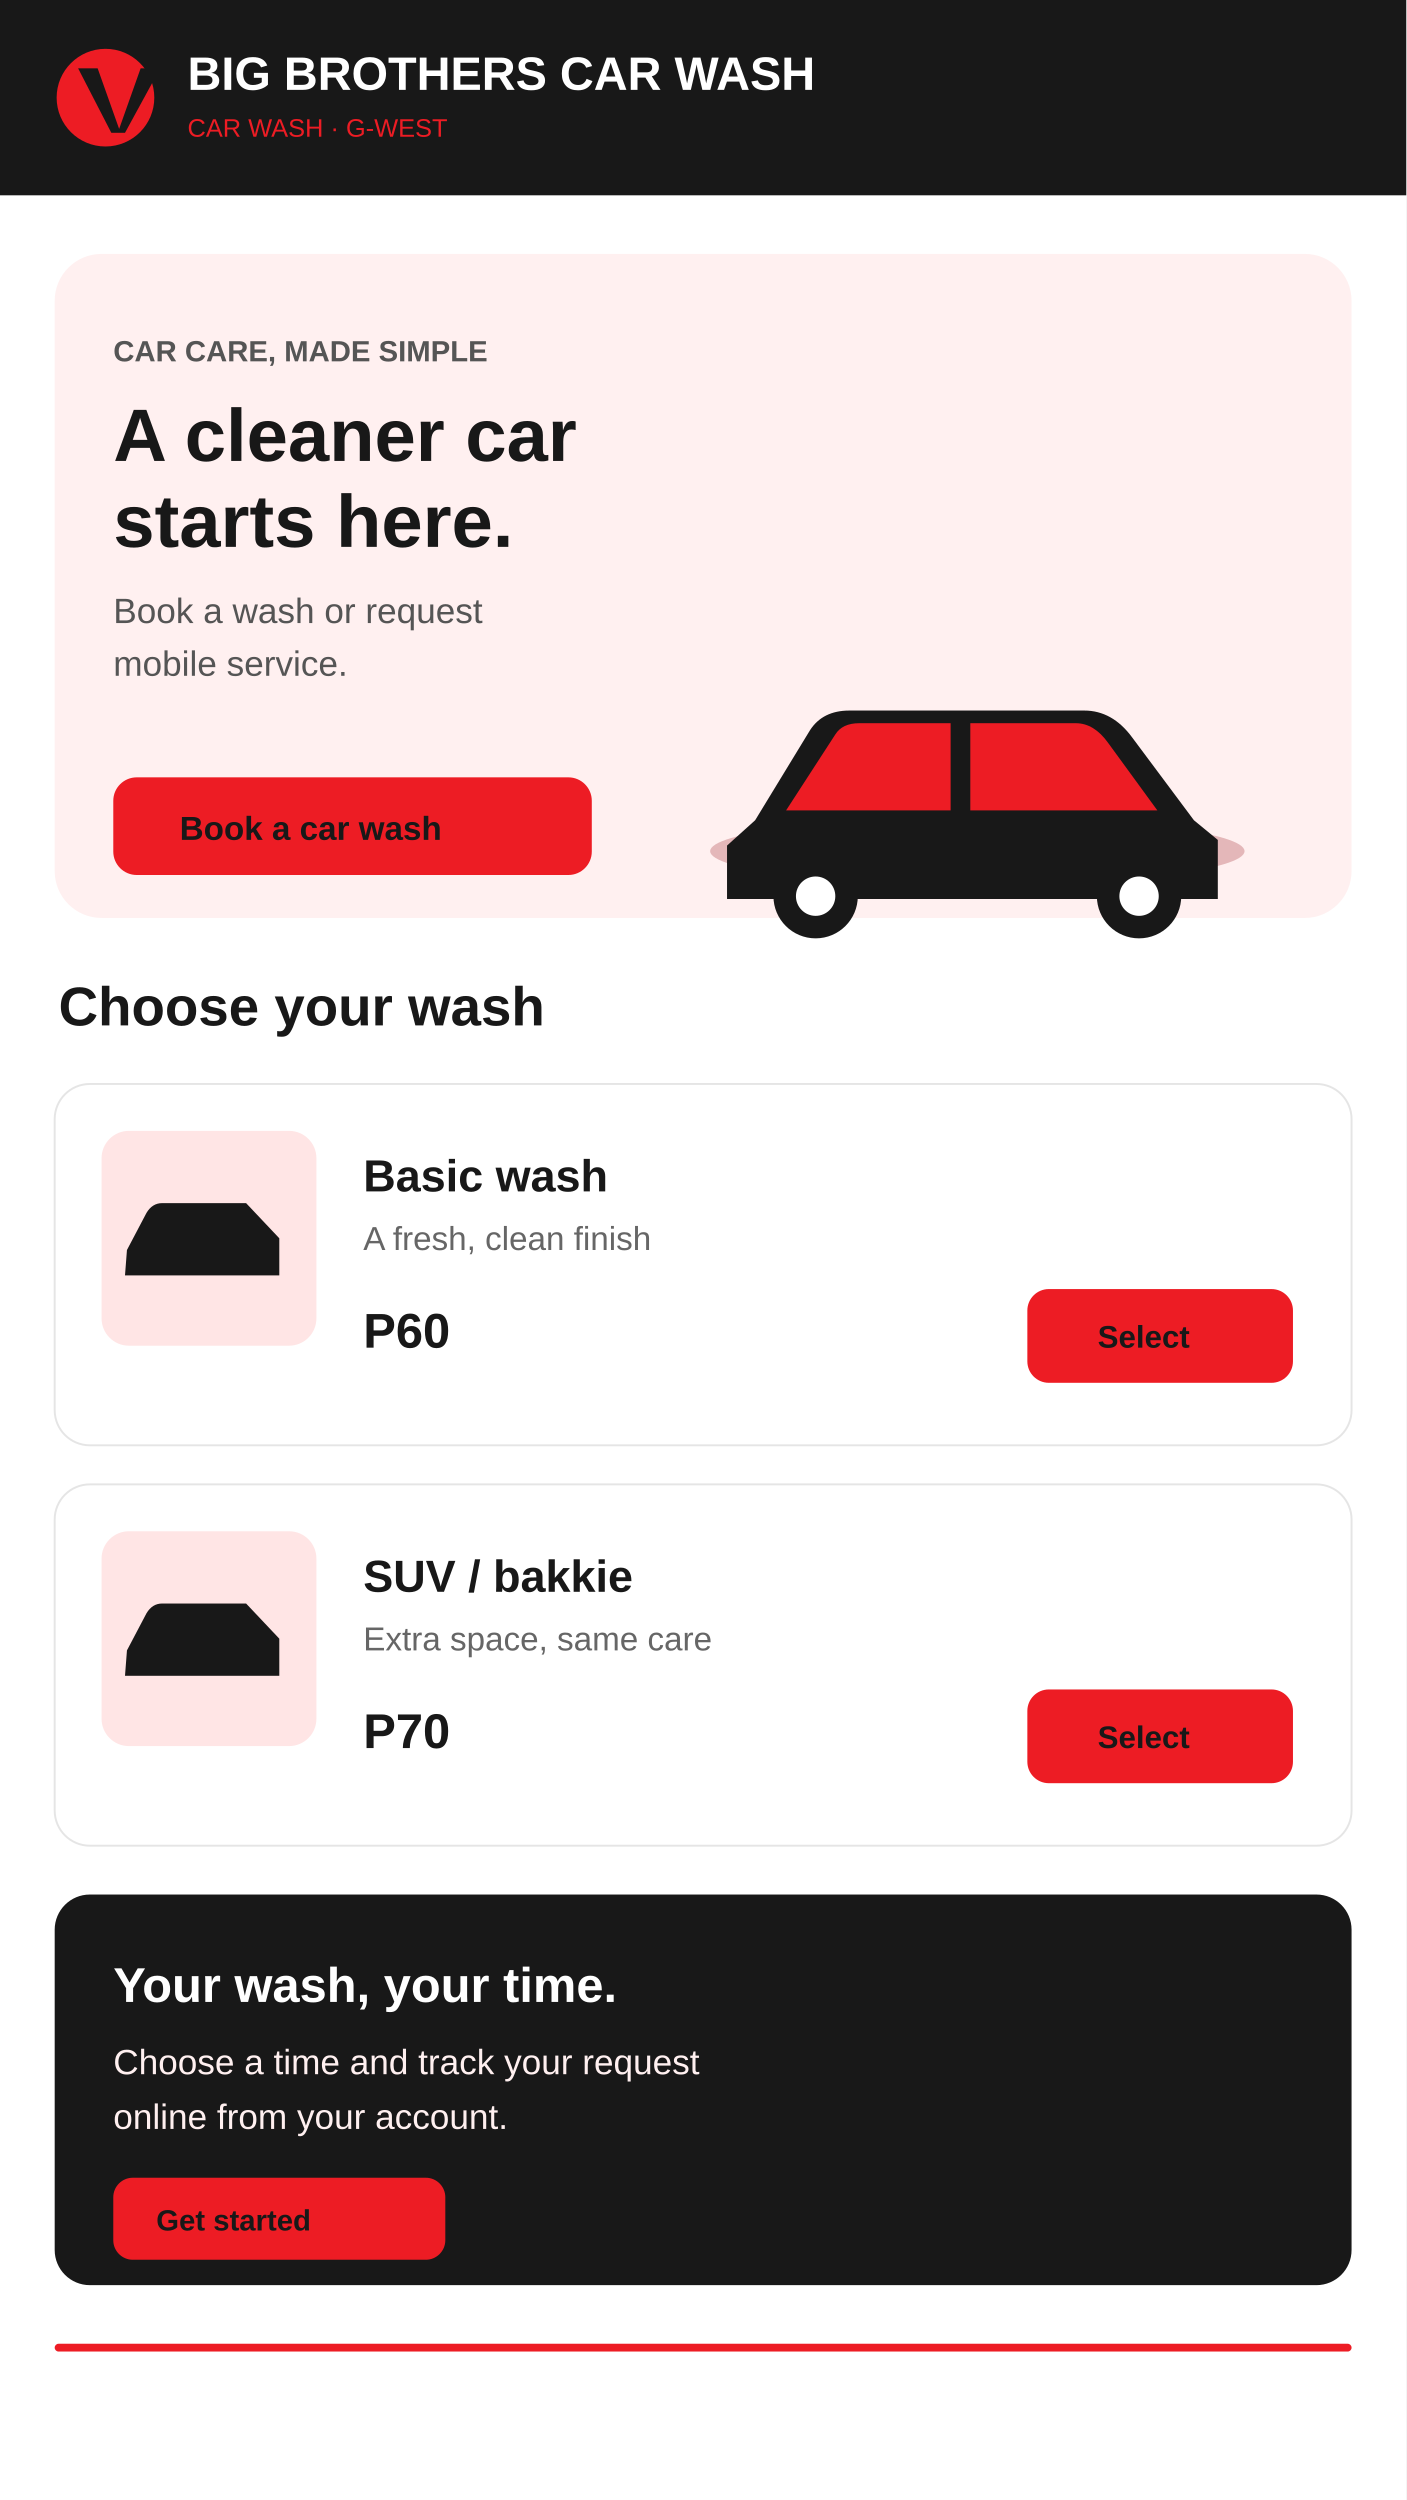
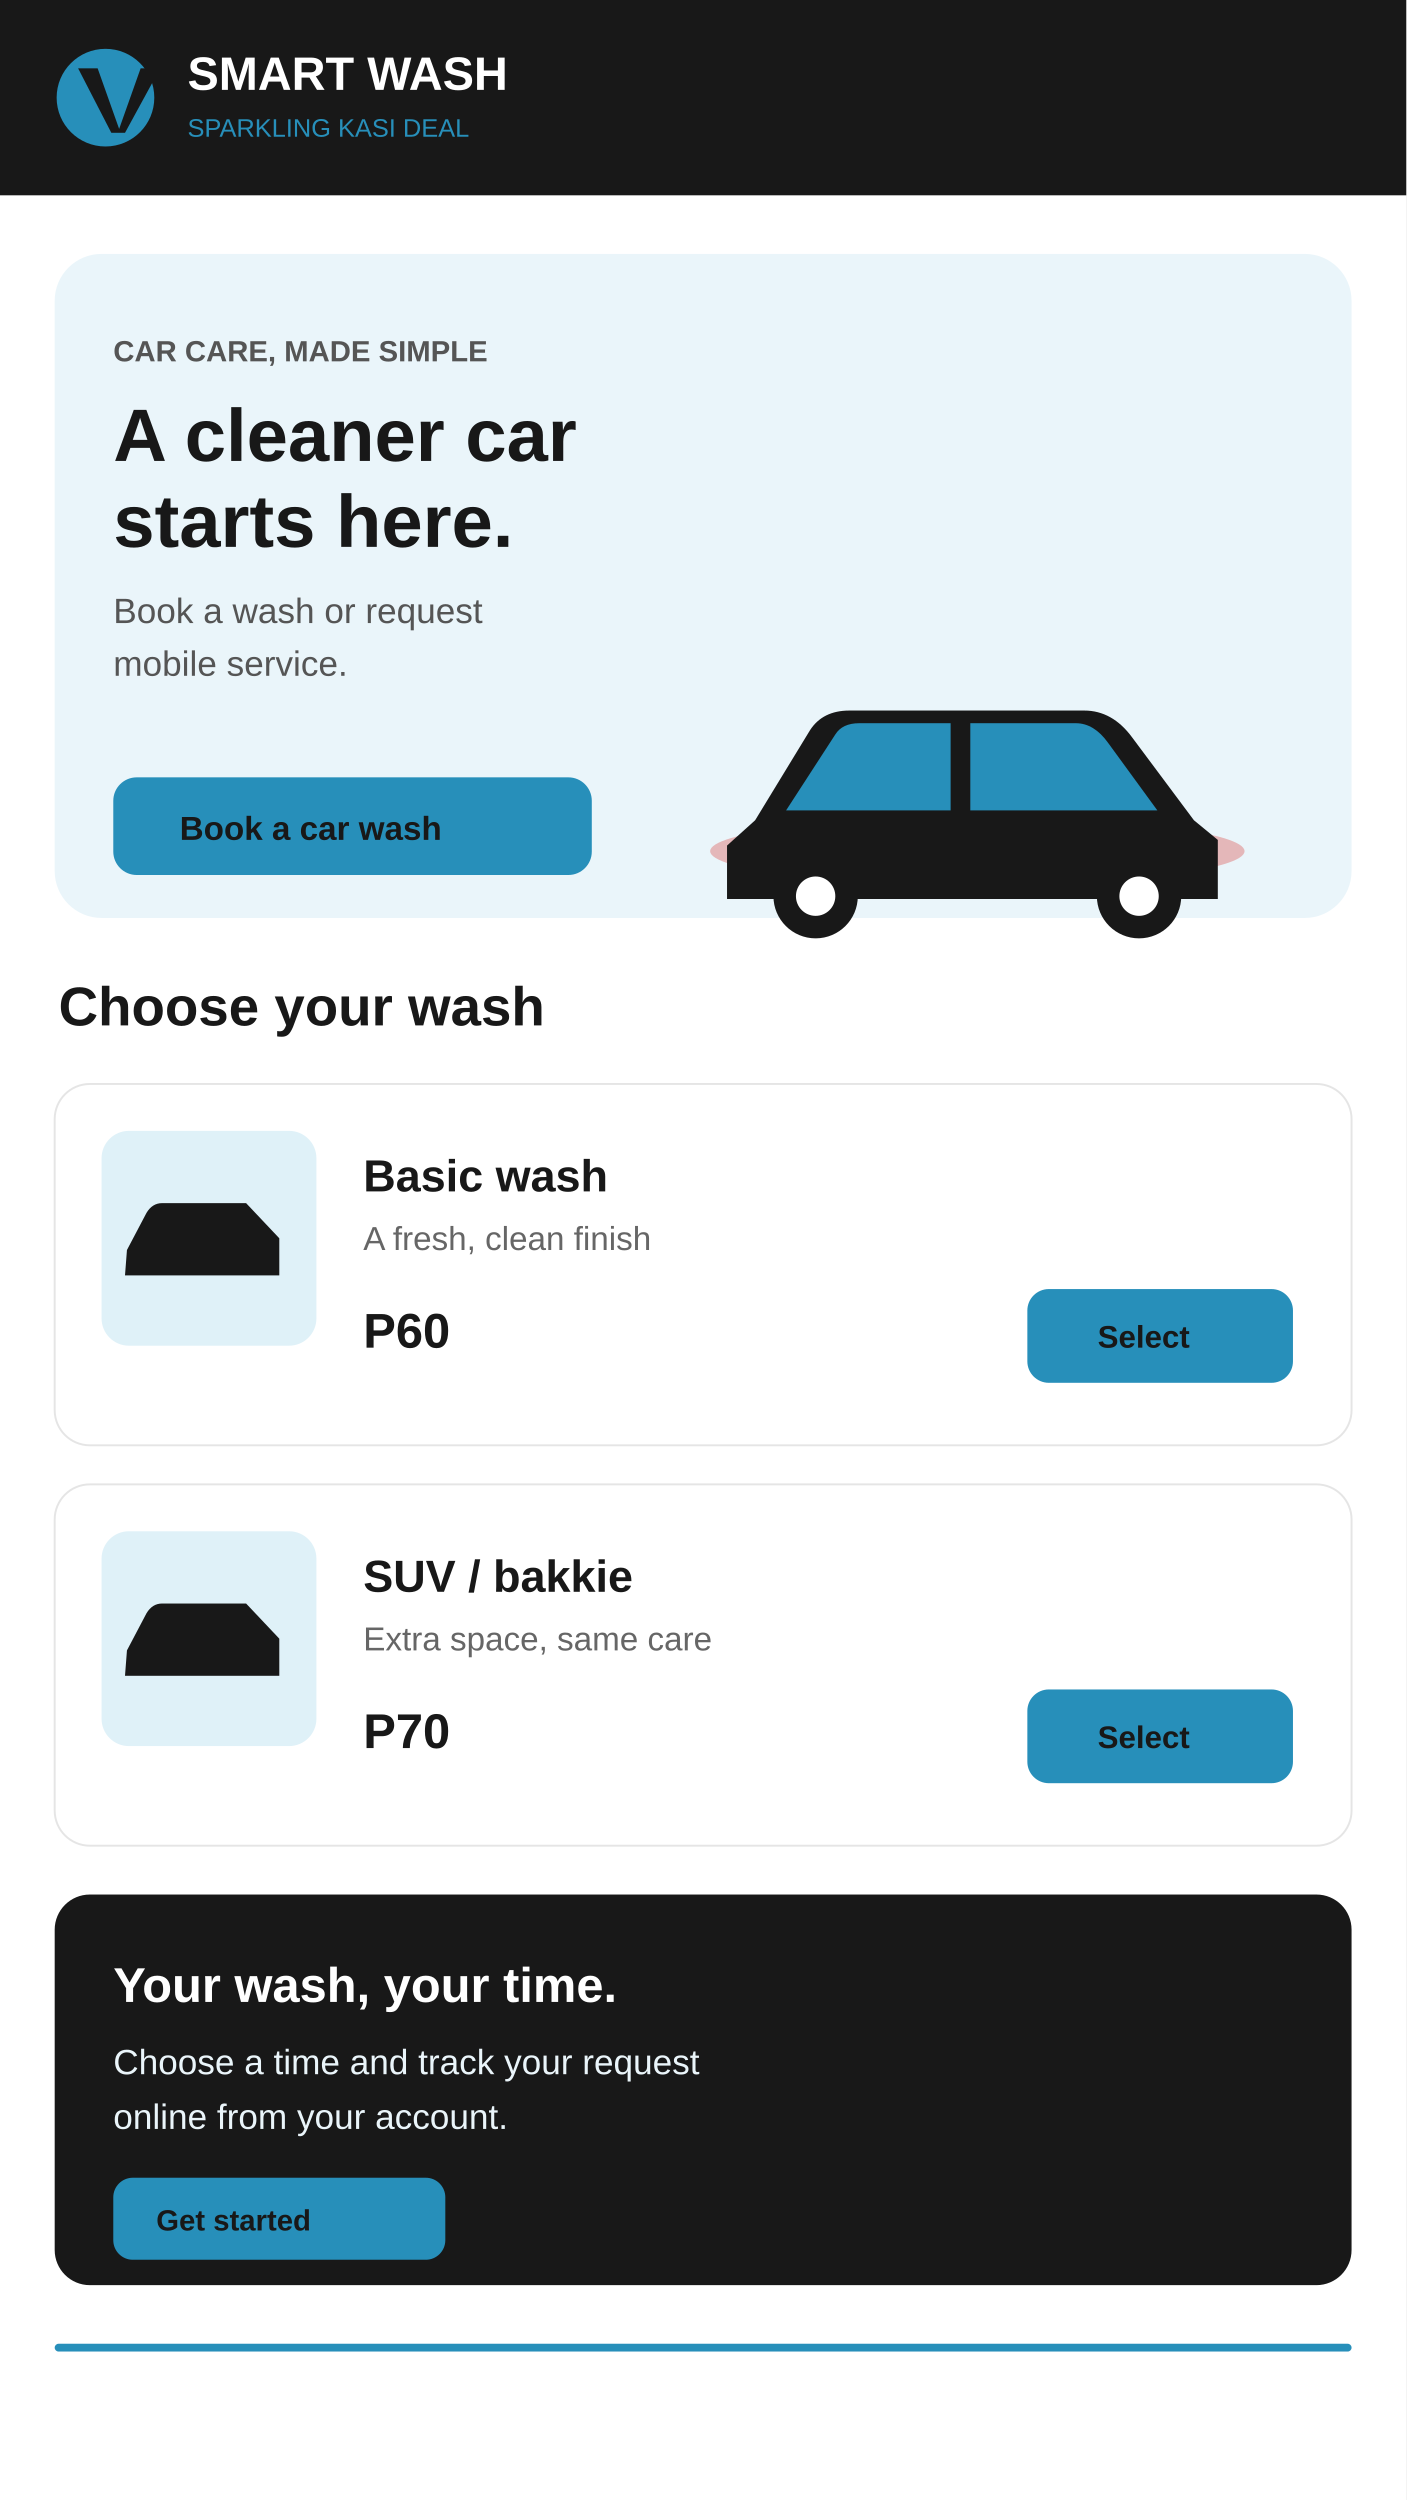
<svg xmlns="http://www.w3.org/2000/svg" width="720" height="1280" viewBox="0 0 720 1280">
  <rect width="720" height="1280" fill="#ffffff" />
  <rect width="720" height="100" fill="#181818" />
-   <circle cx="54" cy="50" r="25" fill="#ed1c24" />
+   <circle cx="54" cy="50" r="25" fill="#278fba" />
  <path d="M40 35h10l11 31 11-31h10L64 68h-7z" fill="#181818" />
-   <text x="96" y="46" font-family="Arial,sans-serif" font-size="24" font-weight="700" fill="#fff">BIG BROTHERS CAR WASH</text>
-   <text x="96" y="70" font-family="Arial,sans-serif" font-size="13" fill="#ed1c24">CAR WASH · G-WEST</text>
-   <rect x="28" y="130" width="664" height="340" rx="24" fill="#fff0f0" />
+   <text x="96" y="46" font-family="Arial,sans-serif" font-size="24" font-weight="700" fill="#fff">SMART WASH</text>
+   <text x="96" y="70" font-family="Arial,sans-serif" font-size="13" fill="#278fba">SPARKLING KASI DEAL</text>
+   <rect x="28" y="130" width="664" height="340" rx="24" fill="#eaf5fa" />
  <text x="58" y="185" font-family="Arial,sans-serif" font-size="15" font-weight="700" fill="#555555">CAR CARE, MADE SIMPLE</text>
  <text x="58" y="236" font-family="Arial,sans-serif" font-size="38" font-weight="700" fill="#181818">A cleaner car</text>
  <text x="58" y="280" font-family="Arial,sans-serif" font-size="38" font-weight="700" fill="#181818">starts here.</text>
  <text x="58" y="319" font-family="Arial,sans-serif" font-size="18" fill="#555555">Book a wash or request</text>
  <text x="58" y="346" font-family="Arial,sans-serif" font-size="18" fill="#555555">mobile service.</text>
  <g transform="translate(360 335) scale(.72)">
    <ellipse cx="195" cy="140" rx="190" ry="24" fill="#e4b7b9" />
    <path d="M37 118l39-64q9-14 28-14h167q20 0 34 19l44 59 17 14v42H17v-38z" fill="#181818" />
-     <path d="M94 57q5-8 17-8h65v62H59zM190 49h75q13 0 23 14l35 48H190z" fill="#ed1c24" />
+     <path d="M94 57q5-8 17-8h65v62H59zM190 49h75q13 0 23 14l35 48H190z" fill="#278fba" />
    <circle cx="80" cy="172" r="30" fill="#181818" />
    <circle cx="80" cy="172" r="14" fill="#ffffff" />
    <circle cx="310" cy="172" r="30" fill="#181818" />
    <circle cx="310" cy="172" r="14" fill="#ffffff" />
  </g>
-   <rect x="58" y="398" width="245" height="50" rx="12" fill="#ed1c24" />
+   <rect x="58" y="398" width="245" height="50" rx="12" fill="#278fba" />
  <text x="92" y="430" font-family="Arial,sans-serif" font-size="17" font-weight="700" fill="#181818">Book a car wash</text>
  <text x="30" y="525" font-family="Arial,sans-serif" font-size="28" font-weight="700" fill="#181818">Choose your wash</text>
  <g>
    <rect x="28" y="555" width="664" height="185" rx="18" fill="#fff" stroke="#e5e5e5" />
-     <rect x="52" y="579" width="110" height="110" rx="14" fill="#ffe5e5" />
+     <rect x="52" y="579" width="110" height="110" rx="14" fill="#dff1f8" />
    <path d="M65 640l10-19q3-5 8-5h43l17 18v19H64z" fill="#181818" />
    <text x="186" y="610" font-family="Arial,sans-serif" font-size="23" font-weight="700" fill="#181818">Basic wash</text>
    <text x="186" y="640" font-family="Arial,sans-serif" font-size="17" fill="#666666">A fresh, clean finish</text>
    <text x="186" y="690" font-family="Arial,sans-serif" font-size="25" font-weight="700" fill="#181818">P60</text>
-     <rect x="526" y="660" width="136" height="48" rx="11" fill="#ed1c24" />
+     <rect x="526" y="660" width="136" height="48" rx="11" fill="#278fba" />
    <text x="562" y="690" font-family="Arial,sans-serif" font-size="16" font-weight="700" fill="#181818">Select</text>
  </g>
  <g>
    <rect x="28" y="760" width="664" height="185" rx="18" fill="#fff" stroke="#e5e5e5" />
-     <rect x="52" y="784" width="110" height="110" rx="14" fill="#ffe5e5" />
+     <rect x="52" y="784" width="110" height="110" rx="14" fill="#dff1f8" />
    <path d="M65 845l10-19q3-5 8-5h43l17 18v19H64z" fill="#181818" />
    <text x="186" y="815" font-family="Arial,sans-serif" font-size="23" font-weight="700" fill="#181818">SUV / bakkie</text>
    <text x="186" y="845" font-family="Arial,sans-serif" font-size="17" fill="#666666">Extra space, same care</text>
    <text x="186" y="895" font-family="Arial,sans-serif" font-size="25" font-weight="700" fill="#181818">P70</text>
-     <rect x="526" y="865" width="136" height="48" rx="11" fill="#ed1c24" />
+     <rect x="526" y="865" width="136" height="48" rx="11" fill="#278fba" />
    <text x="562" y="895" font-family="Arial,sans-serif" font-size="16" font-weight="700" fill="#181818">Select</text>
  </g>
  <rect x="28" y="970" width="664" height="200" rx="18" fill="#181818" />
  <text x="58" y="1025" font-family="Arial,sans-serif" font-size="25" font-weight="700" fill="#fff">Your wash, your time.</text>
-   <text x="58" y="1062" font-family="Arial,sans-serif" font-size="18" fill="#fff0f0">Choose a time and track your request</text>
-   <text x="58" y="1090" font-family="Arial,sans-serif" font-size="18" fill="#fff0f0">online from your account.</text>
-   <rect x="58" y="1115" width="170" height="42" rx="10" fill="#ed1c24" />
+   <text x="58" y="1062" font-family="Arial,sans-serif" font-size="18" fill="#eaf5fa">Choose a time and track your request</text>
+   <text x="58" y="1090" font-family="Arial,sans-serif" font-size="18" fill="#eaf5fa">online from your account.</text>
+   <rect x="58" y="1115" width="170" height="42" rx="10" fill="#278fba" />
  <text x="80" y="1142" font-family="Arial,sans-serif" font-size="15" font-weight="700" fill="#181818">Get started</text>
-   <rect x="28" y="1200" width="664" height="4" rx="2" fill="#ed1c24" />
+   <rect x="28" y="1200" width="664" height="4" rx="2" fill="#278fba" />
</svg>
